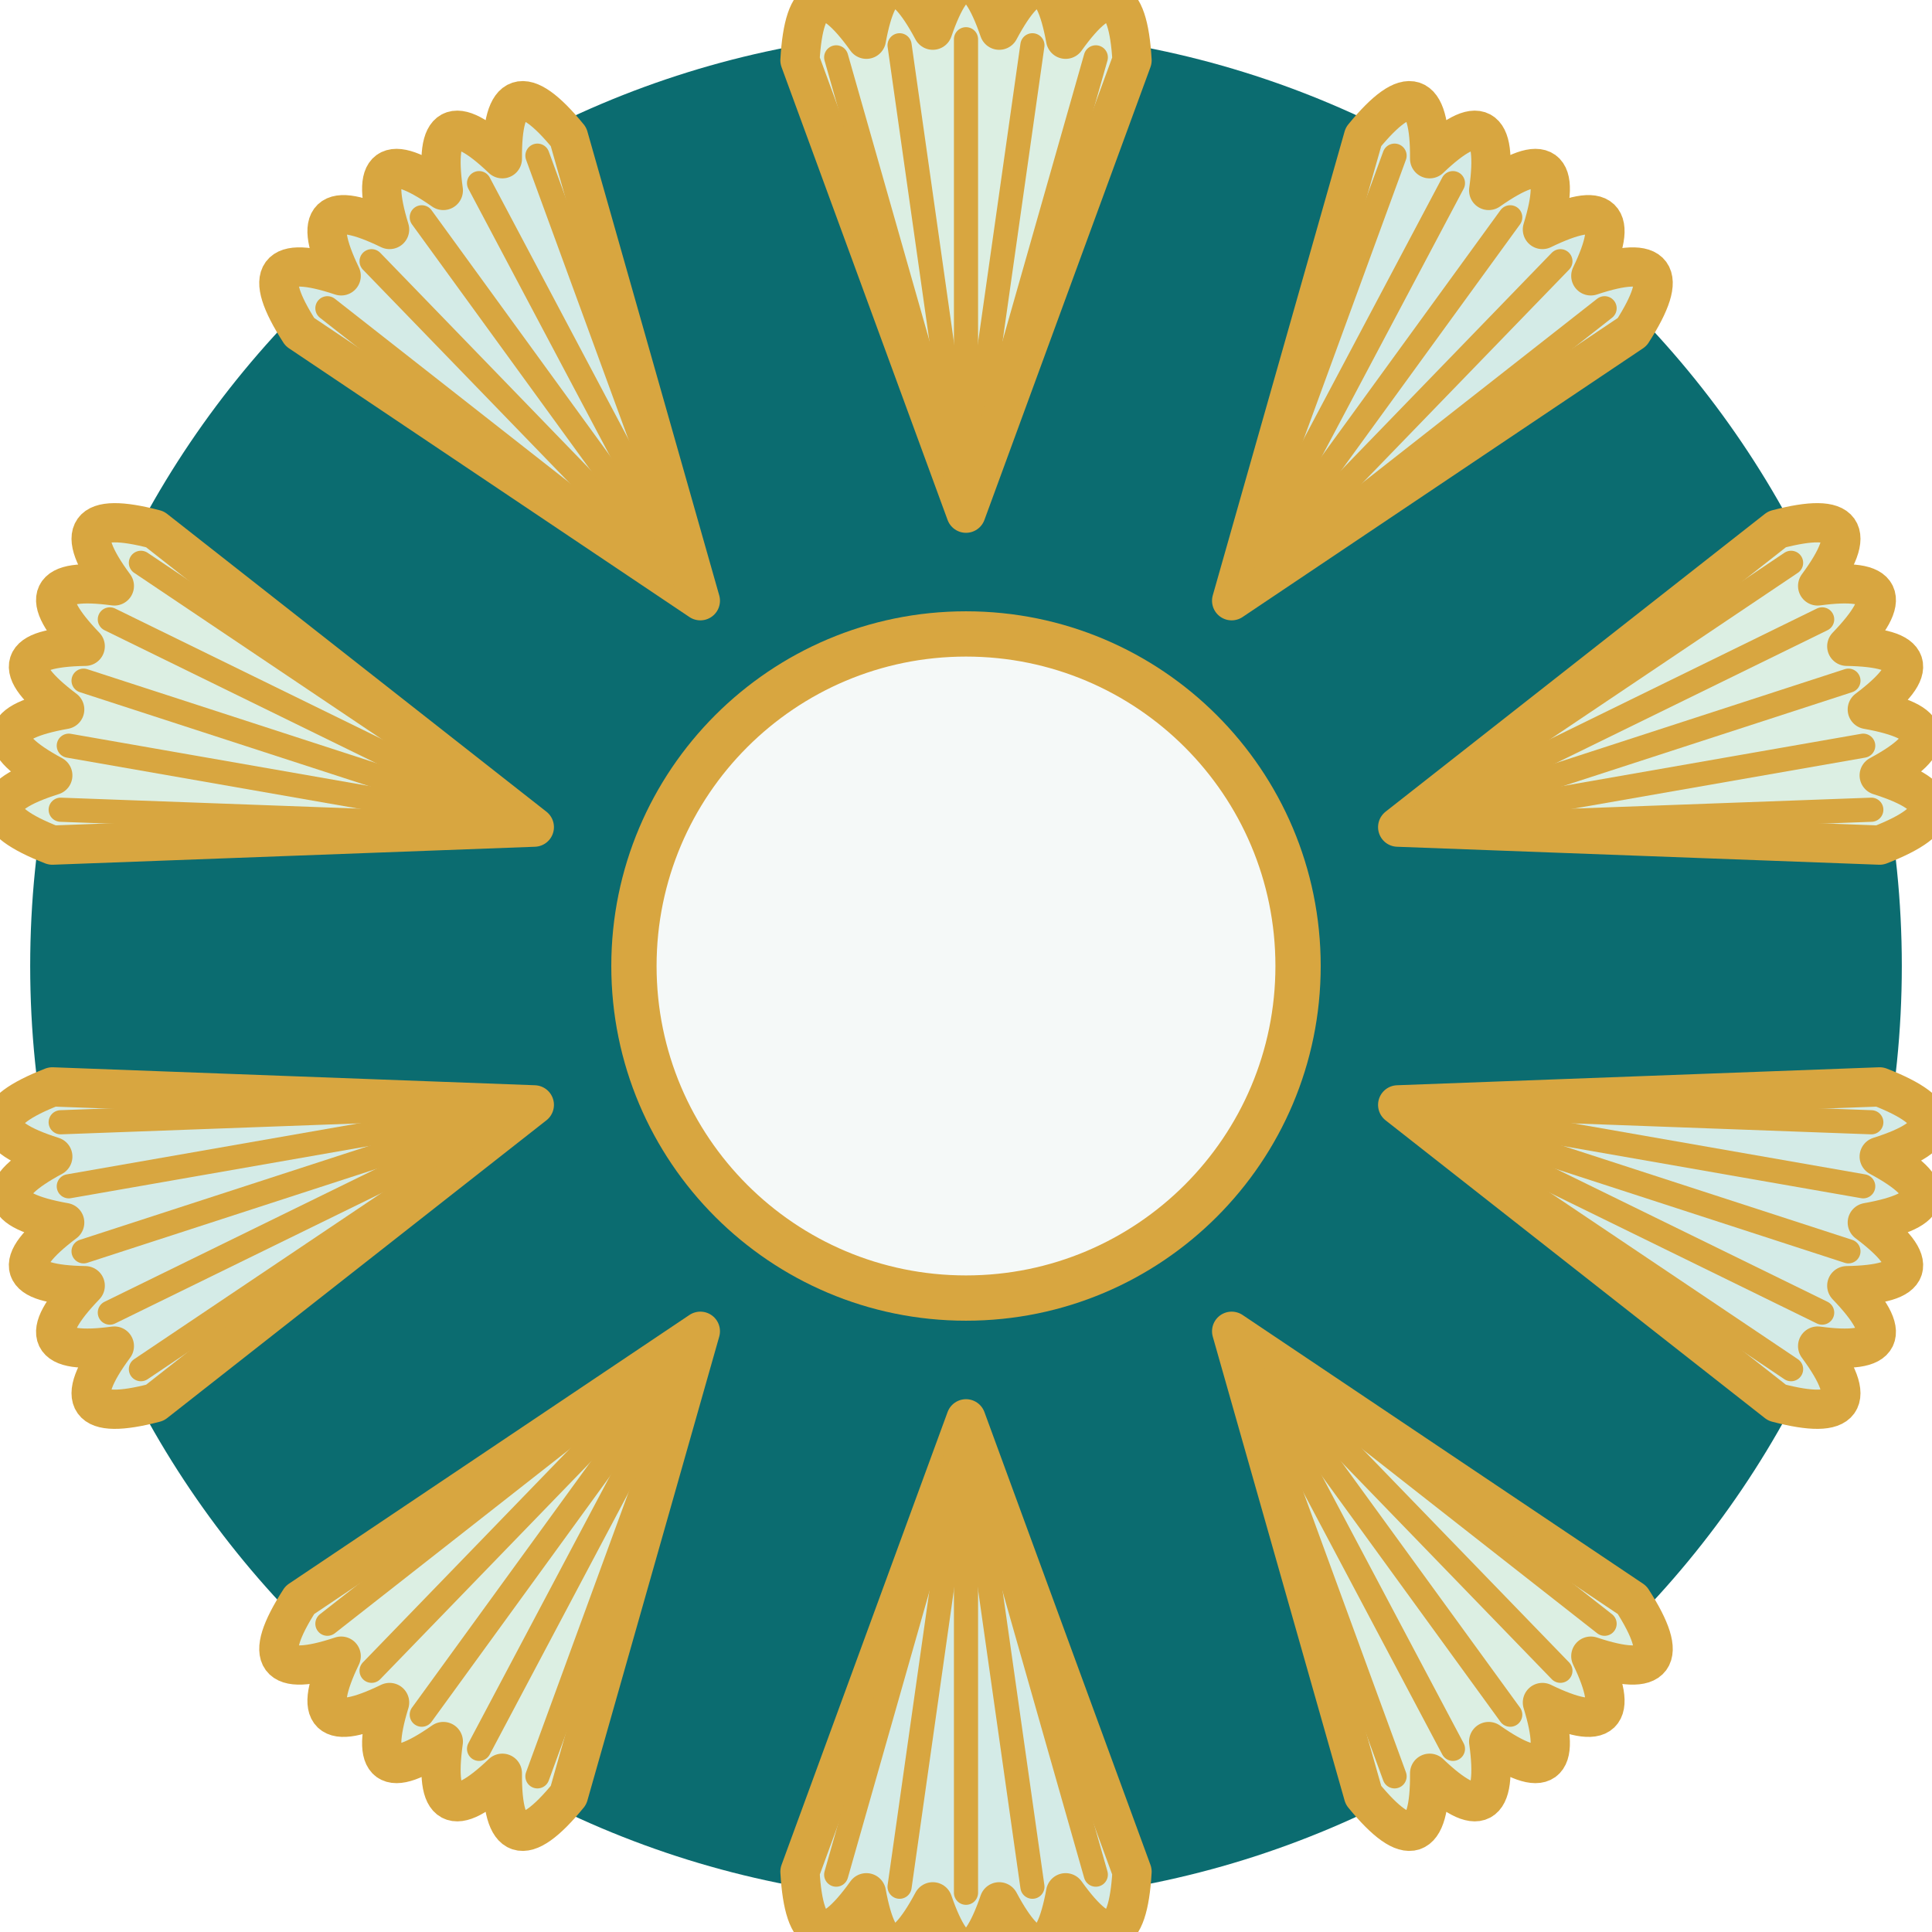
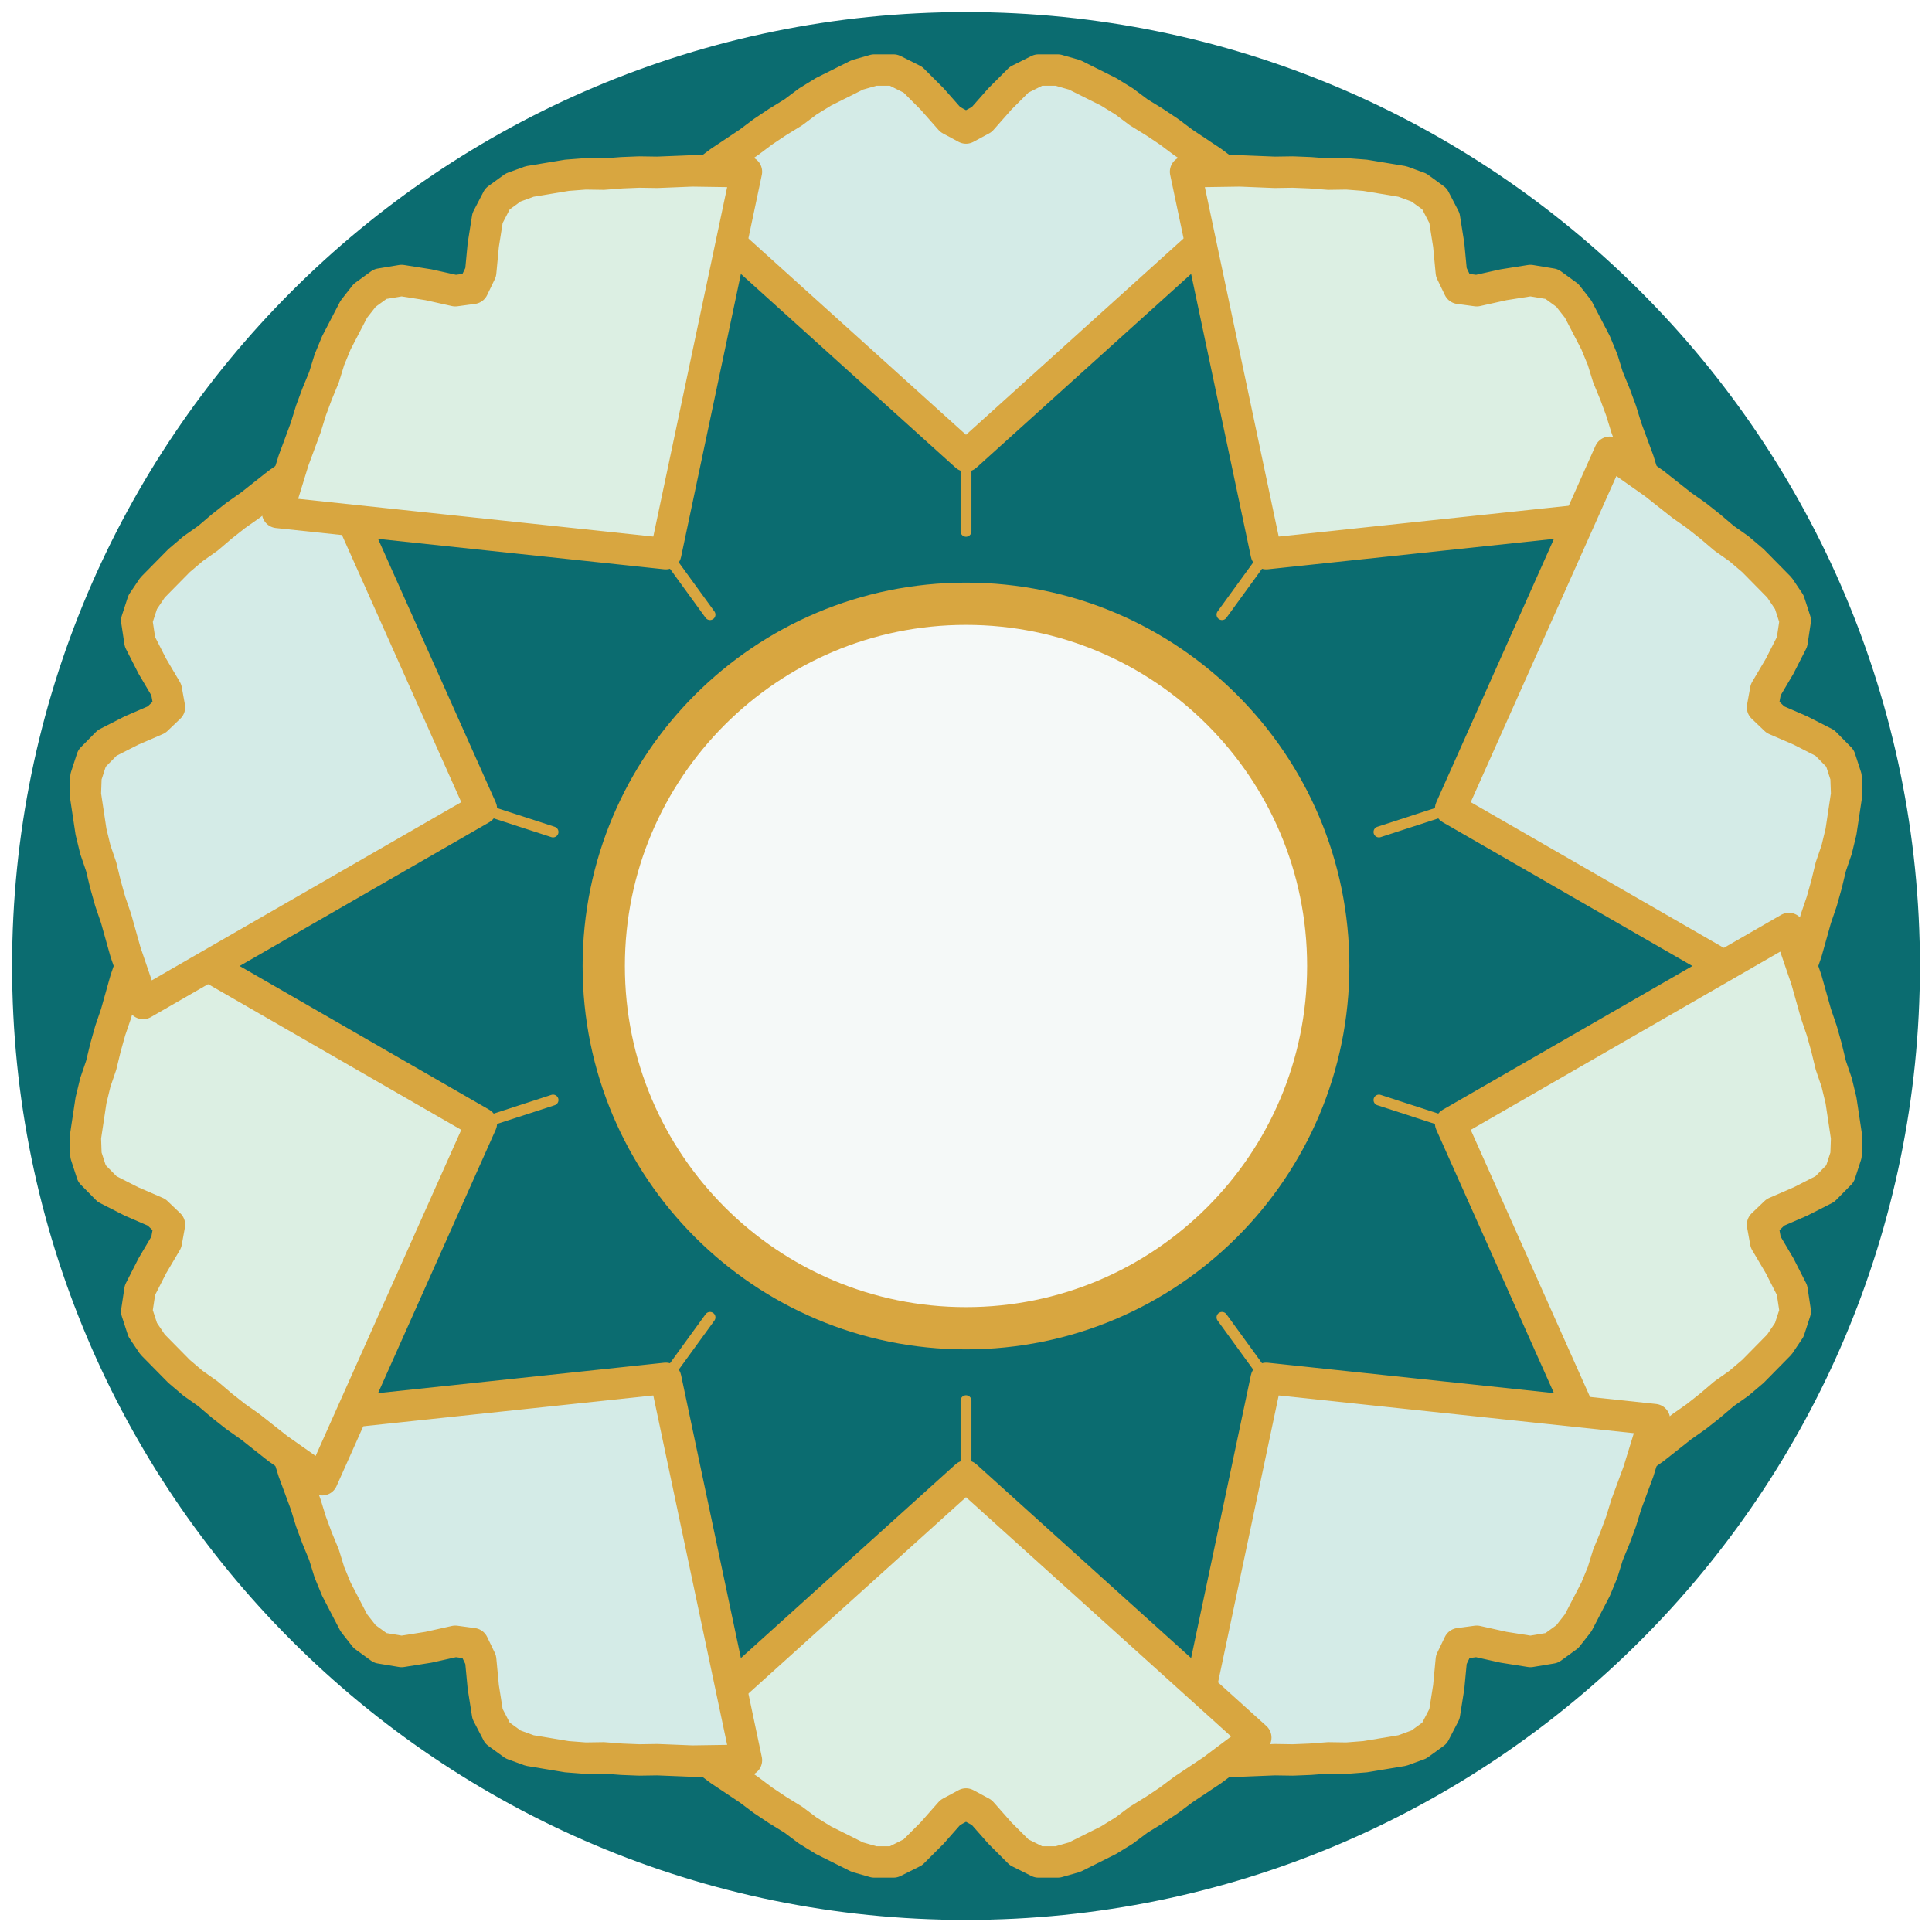
- <svg xmlns="http://www.w3.org/2000/svg" viewBox="0 0 64 64" width="64" height="64">
-   <style>.fP{fill:#d4ebe7}.fQ{fill:#dcefe3}.gl{stroke:#d8a640;stroke-width:1.3;stroke-linejoin:round;stroke-linecap:round}.gl2{fill:none;stroke:#d8a640;stroke-width:.8;stroke-linecap:round}</style>
-   <circle cx="32" cy="32" r="31" fill="#0b6c70" />
-   <g transform="translate(32.0 17.0) rotate(0.0)">
-     <path class="fQ gl" d="M0 0 L-5.5 -15.0 Q-5.3 -18.5 -3.3 -15.7 Q-2.7 -19.0 -1.1 -16.0 Q0.0 -19.2 1.1 -16.0 Q2.7 -19.0 3.3 -15.7 Q5.3 -18.5 5.5 -15.0 Z" />
-     <path class="gl2" d="M0 0 L-4.3 -15.1" />
-     <path class="gl2" d="M0 0 L-2.2 -15.5" />
-     <path class="gl2" d="M0 0 L0.0 -15.7" />
-     <path class="gl2" d="M0 0 L2.2 -15.5" />
-     <path class="gl2" d="M0 0 L4.3 -15.1" />
+ <svg xmlns="http://www.w3.org/2000/svg" viewBox="0 0 160 160" width="64" height="64">
+   <style>.fP{fill:#d4ebe7}.fQ{fill:#dcefe3}.gl{stroke:#d8a640;stroke-width:3;stroke-linejoin:round;stroke-linecap:round}.gl2{fill:none;stroke:#d8a640;stroke-width:2;stroke-linecap:round}</style>
+   <circle cx="80" cy="80" r="79" fill="#0b6c70" />
+   <g transform="translate(80.0 44.0) rotate(0.0)">
+     <path class="fP gl" d="M0 -6.24 L-24.0 -27.9 L-22.8 -28.8 L-21.6 -29.7 L-20.4 -30.6 L-19.2 -31.4 L-18.0 -32.2 L-16.8 -33.1 L-15.6 -33.9 L-14.3 -34.7 L-13.1 -35.6 L-11.8 -36.4 L-10.4 -37.1 L-9.0 -37.8 L-7.6 -38.2 L-6.0 -38.2 L-4.4 -37.4 L-2.8 -35.8 L-1.3 -34.1 L0.0 -33.4 L1.3 -34.1 L2.8 -35.8 L4.4 -37.4 L6.0 -38.2 L7.6 -38.2 L9.0 -37.8 L10.4 -37.1 L11.8 -36.4 L13.1 -35.6 L14.3 -34.7 L15.6 -33.9 L16.8 -33.1 L18.0 -32.2 L19.2 -31.4 L20.4 -30.6 L21.6 -29.7 L22.8 -28.8 L24.0 -27.9 Z" style="stroke-width:2.6px;stroke-linejoin:round" />
+     <path class="gl2" d="M0 0 L0 -6.24" style="stroke-width:.9px" />
  </g>
-   <g transform="translate(40.8 19.9) rotate(36.0)">
-     <path class="fP gl" d="M0 0 L-5.5 -15.0 Q-5.3 -18.5 -3.3 -15.7 Q-2.7 -19.0 -1.1 -16.0 Q0.0 -19.2 1.1 -16.0 Q2.7 -19.0 3.3 -15.7 Q5.3 -18.5 5.5 -15.0 Z" />
-     <path class="gl2" d="M0 0 L-4.3 -15.1" />
-     <path class="gl2" d="M0 0 L-2.2 -15.5" />
-     <path class="gl2" d="M0 0 L0.0 -15.7" />
-     <path class="gl2" d="M0 0 L2.2 -15.5" />
-     <path class="gl2" d="M0 0 L4.3 -15.1" />
+   <g transform="translate(101.2 50.9) rotate(36.0)">
+     <path class="fQ gl" d="M0 -6.24 L-24.0 -27.9 L-22.8 -28.8 L-21.6 -29.7 L-20.4 -30.6 L-19.2 -31.4 L-18.0 -32.2 L-16.8 -33.1 L-15.6 -33.9 L-14.3 -34.7 L-13.1 -35.6 L-11.8 -36.4 L-10.4 -37.1 L-9.0 -37.8 L-7.6 -38.2 L-6.0 -38.2 L-4.4 -37.4 L-2.8 -35.8 L-1.3 -34.1 L0.0 -33.4 L1.3 -34.1 L2.8 -35.8 L4.4 -37.4 L6.0 -38.2 L7.6 -38.2 L9.0 -37.8 L10.4 -37.1 L11.8 -36.4 L13.1 -35.6 L14.3 -34.7 L15.6 -33.9 L16.8 -33.1 L18.0 -32.2 L19.2 -31.4 L20.4 -30.6 L21.6 -29.7 L22.8 -28.8 L24.0 -27.9 Z" style="stroke-width:2.6px;stroke-linejoin:round" />
+     <path class="gl2" d="M0 0 L0 -6.24" style="stroke-width:.9px" />
  </g>
-   <g transform="translate(46.3 27.4) rotate(72.0)">
-     <path class="fQ gl" d="M0 0 L-5.5 -15.0 Q-5.3 -18.5 -3.3 -15.7 Q-2.7 -19.0 -1.1 -16.0 Q0.0 -19.2 1.1 -16.0 Q2.7 -19.0 3.3 -15.7 Q5.3 -18.5 5.5 -15.0 Z" />
-     <path class="gl2" d="M0 0 L-4.3 -15.1" />
-     <path class="gl2" d="M0 0 L-2.2 -15.5" />
-     <path class="gl2" d="M0 0 L0.0 -15.7" />
-     <path class="gl2" d="M0 0 L2.2 -15.5" />
-     <path class="gl2" d="M0 0 L4.3 -15.1" />
+   <g transform="translate(114.2 68.9) rotate(72.0)">
+     <path class="fP gl" d="M0 -6.24 L-24.0 -27.9 L-22.8 -28.8 L-21.6 -29.7 L-20.4 -30.6 L-19.2 -31.4 L-18.0 -32.2 L-16.8 -33.1 L-15.6 -33.9 L-14.3 -34.7 L-13.1 -35.6 L-11.8 -36.4 L-10.4 -37.1 L-9.0 -37.8 L-7.6 -38.2 L-6.0 -38.2 L-4.4 -37.4 L-2.8 -35.8 L-1.3 -34.1 L0.0 -33.4 L1.3 -34.1 L2.8 -35.8 L4.4 -37.4 L6.0 -38.2 L7.6 -38.2 L9.0 -37.8 L10.4 -37.1 L11.8 -36.4 L13.1 -35.6 L14.3 -34.7 L15.6 -33.9 L16.8 -33.1 L18.0 -32.2 L19.2 -31.4 L20.4 -30.6 L21.6 -29.7 L22.8 -28.8 L24.0 -27.9 Z" style="stroke-width:2.6px;stroke-linejoin:round" />
+     <path class="gl2" d="M0 0 L0 -6.24" style="stroke-width:.9px" />
  </g>
-   <g transform="translate(46.3 36.6) rotate(108.0)">
-     <path class="fP gl" d="M0 0 L-5.5 -15.0 Q-5.3 -18.5 -3.3 -15.7 Q-2.7 -19.0 -1.1 -16.0 Q0.0 -19.2 1.1 -16.0 Q2.7 -19.0 3.3 -15.7 Q5.3 -18.5 5.5 -15.0 Z" />
-     <path class="gl2" d="M0 0 L-4.3 -15.1" />
-     <path class="gl2" d="M0 0 L-2.2 -15.5" />
-     <path class="gl2" d="M0 0 L0.0 -15.7" />
-     <path class="gl2" d="M0 0 L2.2 -15.5" />
-     <path class="gl2" d="M0 0 L4.3 -15.1" />
+   <g transform="translate(114.2 91.1) rotate(108.0)">
+     <path class="fQ gl" d="M0 -6.24 L-24.0 -27.9 L-22.8 -28.8 L-21.6 -29.7 L-20.4 -30.6 L-19.2 -31.4 L-18.0 -32.2 L-16.8 -33.1 L-15.6 -33.9 L-14.3 -34.7 L-13.1 -35.6 L-11.8 -36.4 L-10.4 -37.1 L-9.0 -37.8 L-7.6 -38.2 L-6.0 -38.2 L-4.4 -37.4 L-2.8 -35.8 L-1.3 -34.1 L0.0 -33.4 L1.3 -34.1 L2.8 -35.8 L4.4 -37.4 L6.0 -38.2 L7.6 -38.2 L9.0 -37.8 L10.4 -37.1 L11.8 -36.4 L13.1 -35.6 L14.3 -34.7 L15.6 -33.9 L16.8 -33.1 L18.0 -32.2 L19.2 -31.4 L20.4 -30.6 L21.6 -29.7 L22.8 -28.8 L24.0 -27.9 Z" style="stroke-width:2.6px;stroke-linejoin:round" />
+     <path class="gl2" d="M0 0 L0 -6.24" style="stroke-width:.9px" />
  </g>
-   <g transform="translate(40.8 44.1) rotate(144.0)">
-     <path class="fQ gl" d="M0 0 L-5.5 -15.0 Q-5.3 -18.5 -3.3 -15.7 Q-2.7 -19.0 -1.1 -16.0 Q0.0 -19.2 1.1 -16.0 Q2.7 -19.0 3.3 -15.7 Q5.3 -18.5 5.5 -15.0 Z" />
-     <path class="gl2" d="M0 0 L-4.3 -15.1" />
-     <path class="gl2" d="M0 0 L-2.2 -15.5" />
-     <path class="gl2" d="M0 0 L0.0 -15.7" />
-     <path class="gl2" d="M0 0 L2.2 -15.5" />
-     <path class="gl2" d="M0 0 L4.3 -15.1" />
+   <g transform="translate(101.2 109.1) rotate(144.0)">
+     <path class="fP gl" d="M0 -6.24 L-24.0 -27.9 L-22.8 -28.8 L-21.6 -29.7 L-20.4 -30.6 L-19.2 -31.4 L-18.0 -32.2 L-16.8 -33.1 L-15.6 -33.9 L-14.3 -34.7 L-13.1 -35.6 L-11.8 -36.4 L-10.4 -37.1 L-9.0 -37.8 L-7.6 -38.2 L-6.0 -38.2 L-4.4 -37.4 L-2.8 -35.8 L-1.3 -34.1 L0.0 -33.4 L1.3 -34.1 L2.8 -35.8 L4.4 -37.4 L6.0 -38.2 L7.6 -38.2 L9.0 -37.8 L10.4 -37.1 L11.8 -36.4 L13.1 -35.6 L14.3 -34.7 L15.6 -33.9 L16.8 -33.1 L18.0 -32.2 L19.2 -31.4 L20.4 -30.6 L21.6 -29.7 L22.8 -28.8 L24.0 -27.9 Z" style="stroke-width:2.6px;stroke-linejoin:round" />
+     <path class="gl2" d="M0 0 L0 -6.24" style="stroke-width:.9px" />
  </g>
-   <g transform="translate(32.0 47.0) rotate(180.0)">
-     <path class="fP gl" d="M0 0 L-5.5 -15.0 Q-5.3 -18.5 -3.3 -15.7 Q-2.7 -19.0 -1.1 -16.0 Q0.0 -19.2 1.1 -16.0 Q2.7 -19.0 3.3 -15.7 Q5.3 -18.5 5.5 -15.0 Z" />
-     <path class="gl2" d="M0 0 L-4.3 -15.1" />
-     <path class="gl2" d="M0 0 L-2.2 -15.5" />
-     <path class="gl2" d="M0 0 L0.0 -15.7" />
-     <path class="gl2" d="M0 0 L2.2 -15.5" />
-     <path class="gl2" d="M0 0 L4.3 -15.1" />
+   <g transform="translate(80.0 116.0) rotate(180.0)">
+     <path class="fQ gl" d="M0 -6.24 L-24.0 -27.9 L-22.8 -28.8 L-21.6 -29.7 L-20.4 -30.6 L-19.2 -31.4 L-18.0 -32.2 L-16.8 -33.1 L-15.6 -33.9 L-14.3 -34.7 L-13.1 -35.6 L-11.8 -36.4 L-10.4 -37.1 L-9.0 -37.8 L-7.6 -38.2 L-6.0 -38.2 L-4.4 -37.4 L-2.8 -35.8 L-1.3 -34.1 L0.0 -33.4 L1.3 -34.1 L2.8 -35.8 L4.4 -37.4 L6.0 -38.2 L7.6 -38.2 L9.0 -37.8 L10.4 -37.1 L11.8 -36.4 L13.1 -35.6 L14.3 -34.7 L15.6 -33.9 L16.8 -33.1 L18.0 -32.2 L19.2 -31.4 L20.4 -30.6 L21.6 -29.7 L22.8 -28.8 L24.0 -27.9 Z" style="stroke-width:2.6px;stroke-linejoin:round" />
+     <path class="gl2" d="M0 0 L0 -6.24" style="stroke-width:.9px" />
  </g>
-   <g transform="translate(23.2 44.1) rotate(216.0)">
-     <path class="fQ gl" d="M0 0 L-5.5 -15.0 Q-5.3 -18.5 -3.3 -15.7 Q-2.7 -19.0 -1.1 -16.0 Q0.0 -19.2 1.1 -16.0 Q2.7 -19.0 3.3 -15.7 Q5.3 -18.5 5.5 -15.0 Z" />
-     <path class="gl2" d="M0 0 L-4.3 -15.1" />
-     <path class="gl2" d="M0 0 L-2.2 -15.5" />
-     <path class="gl2" d="M0 0 L0.0 -15.7" />
-     <path class="gl2" d="M0 0 L2.2 -15.5" />
-     <path class="gl2" d="M0 0 L4.3 -15.1" />
+   <g transform="translate(58.8 109.1) rotate(216.0)">
+     <path class="fP gl" d="M0 -6.24 L-24.0 -27.9 L-22.8 -28.8 L-21.6 -29.7 L-20.4 -30.6 L-19.2 -31.4 L-18.0 -32.2 L-16.8 -33.1 L-15.6 -33.9 L-14.3 -34.7 L-13.1 -35.6 L-11.8 -36.4 L-10.4 -37.1 L-9.0 -37.8 L-7.6 -38.2 L-6.0 -38.2 L-4.4 -37.4 L-2.8 -35.8 L-1.3 -34.1 L0.0 -33.4 L1.3 -34.1 L2.8 -35.8 L4.4 -37.4 L6.0 -38.2 L7.6 -38.2 L9.0 -37.8 L10.4 -37.1 L11.8 -36.4 L13.1 -35.6 L14.3 -34.7 L15.6 -33.9 L16.8 -33.1 L18.0 -32.2 L19.2 -31.4 L20.4 -30.6 L21.6 -29.7 L22.8 -28.8 L24.0 -27.9 Z" style="stroke-width:2.6px;stroke-linejoin:round" />
+     <path class="gl2" d="M0 0 L0 -6.24" style="stroke-width:.9px" />
  </g>
-   <g transform="translate(17.7 36.6) rotate(252.0)">
-     <path class="fP gl" d="M0 0 L-5.5 -15.0 Q-5.3 -18.5 -3.3 -15.7 Q-2.7 -19.0 -1.1 -16.0 Q0.0 -19.2 1.1 -16.0 Q2.7 -19.0 3.3 -15.7 Q5.3 -18.5 5.5 -15.0 Z" />
-     <path class="gl2" d="M0 0 L-4.3 -15.1" />
-     <path class="gl2" d="M0 0 L-2.2 -15.5" />
-     <path class="gl2" d="M0 0 L0.0 -15.7" />
-     <path class="gl2" d="M0 0 L2.2 -15.5" />
-     <path class="gl2" d="M0 0 L4.3 -15.1" />
+   <g transform="translate(45.8 91.1) rotate(252.0)">
+     <path class="fQ gl" d="M0 -6.24 L-24.0 -27.9 L-22.8 -28.8 L-21.6 -29.7 L-20.4 -30.6 L-19.2 -31.4 L-18.0 -32.2 L-16.8 -33.1 L-15.6 -33.9 L-14.3 -34.7 L-13.1 -35.6 L-11.8 -36.4 L-10.4 -37.1 L-9.0 -37.8 L-7.6 -38.2 L-6.0 -38.2 L-4.4 -37.4 L-2.8 -35.8 L-1.3 -34.1 L0.0 -33.4 L1.3 -34.1 L2.8 -35.8 L4.4 -37.4 L6.0 -38.2 L7.6 -38.2 L9.0 -37.8 L10.4 -37.1 L11.8 -36.4 L13.1 -35.6 L14.3 -34.7 L15.6 -33.9 L16.8 -33.1 L18.0 -32.2 L19.2 -31.4 L20.4 -30.6 L21.6 -29.7 L22.8 -28.8 L24.0 -27.9 Z" style="stroke-width:2.6px;stroke-linejoin:round" />
+     <path class="gl2" d="M0 0 L0 -6.24" style="stroke-width:.9px" />
  </g>
-   <g transform="translate(17.7 27.4) rotate(288.0)">
-     <path class="fQ gl" d="M0 0 L-5.5 -15.0 Q-5.3 -18.5 -3.3 -15.7 Q-2.7 -19.0 -1.1 -16.0 Q0.0 -19.2 1.1 -16.0 Q2.7 -19.0 3.3 -15.7 Q5.3 -18.5 5.5 -15.0 Z" />
-     <path class="gl2" d="M0 0 L-4.3 -15.1" />
-     <path class="gl2" d="M0 0 L-2.2 -15.5" />
-     <path class="gl2" d="M0 0 L0.0 -15.7" />
-     <path class="gl2" d="M0 0 L2.2 -15.5" />
-     <path class="gl2" d="M0 0 L4.3 -15.1" />
+   <g transform="translate(45.8 68.9) rotate(288.0)">
+     <path class="fP gl" d="M0 -6.24 L-24.0 -27.9 L-22.8 -28.8 L-21.6 -29.7 L-20.4 -30.6 L-19.2 -31.4 L-18.0 -32.2 L-16.8 -33.1 L-15.6 -33.9 L-14.3 -34.7 L-13.1 -35.6 L-11.8 -36.4 L-10.4 -37.1 L-9.0 -37.8 L-7.6 -38.2 L-6.0 -38.2 L-4.4 -37.4 L-2.8 -35.8 L-1.3 -34.1 L0.0 -33.4 L1.3 -34.1 L2.8 -35.8 L4.4 -37.4 L6.0 -38.2 L7.6 -38.2 L9.0 -37.8 L10.4 -37.1 L11.8 -36.4 L13.1 -35.6 L14.3 -34.7 L15.6 -33.9 L16.8 -33.1 L18.0 -32.2 L19.2 -31.4 L20.4 -30.6 L21.6 -29.7 L22.8 -28.8 L24.0 -27.9 Z" style="stroke-width:2.6px;stroke-linejoin:round" />
+     <path class="gl2" d="M0 0 L0 -6.24" style="stroke-width:.9px" />
  </g>
-   <g transform="translate(23.2 19.9) rotate(324.0)">
-     <path class="fP gl" d="M0 0 L-5.5 -15.0 Q-5.3 -18.5 -3.3 -15.7 Q-2.7 -19.0 -1.1 -16.0 Q0.0 -19.2 1.1 -16.0 Q2.7 -19.0 3.3 -15.7 Q5.3 -18.5 5.5 -15.0 Z" />
-     <path class="gl2" d="M0 0 L-4.3 -15.1" />
-     <path class="gl2" d="M0 0 L-2.2 -15.5" />
-     <path class="gl2" d="M0 0 L0.0 -15.7" />
-     <path class="gl2" d="M0 0 L2.2 -15.5" />
-     <path class="gl2" d="M0 0 L4.3 -15.1" />
+   <g transform="translate(58.8 50.9) rotate(324.0)">
+     <path class="fQ gl" d="M0 -6.24 L-24.0 -27.9 L-22.8 -28.8 L-21.6 -29.7 L-20.4 -30.6 L-19.2 -31.4 L-18.0 -32.2 L-16.8 -33.1 L-15.6 -33.9 L-14.3 -34.7 L-13.1 -35.6 L-11.8 -36.4 L-10.4 -37.1 L-9.0 -37.8 L-7.6 -38.2 L-6.0 -38.2 L-4.4 -37.4 L-2.8 -35.8 L-1.3 -34.1 L0.0 -33.4 L1.3 -34.1 L2.8 -35.8 L4.4 -37.4 L6.0 -38.2 L7.6 -38.2 L9.0 -37.8 L10.4 -37.1 L11.8 -36.4 L13.1 -35.6 L14.3 -34.7 L15.6 -33.9 L16.8 -33.1 L18.0 -32.2 L19.2 -31.4 L20.4 -30.6 L21.6 -29.7 L22.8 -28.8 L24.0 -27.9 Z" style="stroke-width:2.6px;stroke-linejoin:round" />
+     <path class="gl2" d="M0 0 L0 -6.24" style="stroke-width:.9px" />
  </g>
-   <circle cx="32" cy="32" r="11" fill="#f5f9f8" stroke="#d8a640" stroke-width="1.5" />
+   <circle cx="80" cy="80" r="30" fill="#f5f9f8" stroke="#d8a640" stroke-width="3.5" />
</svg>
